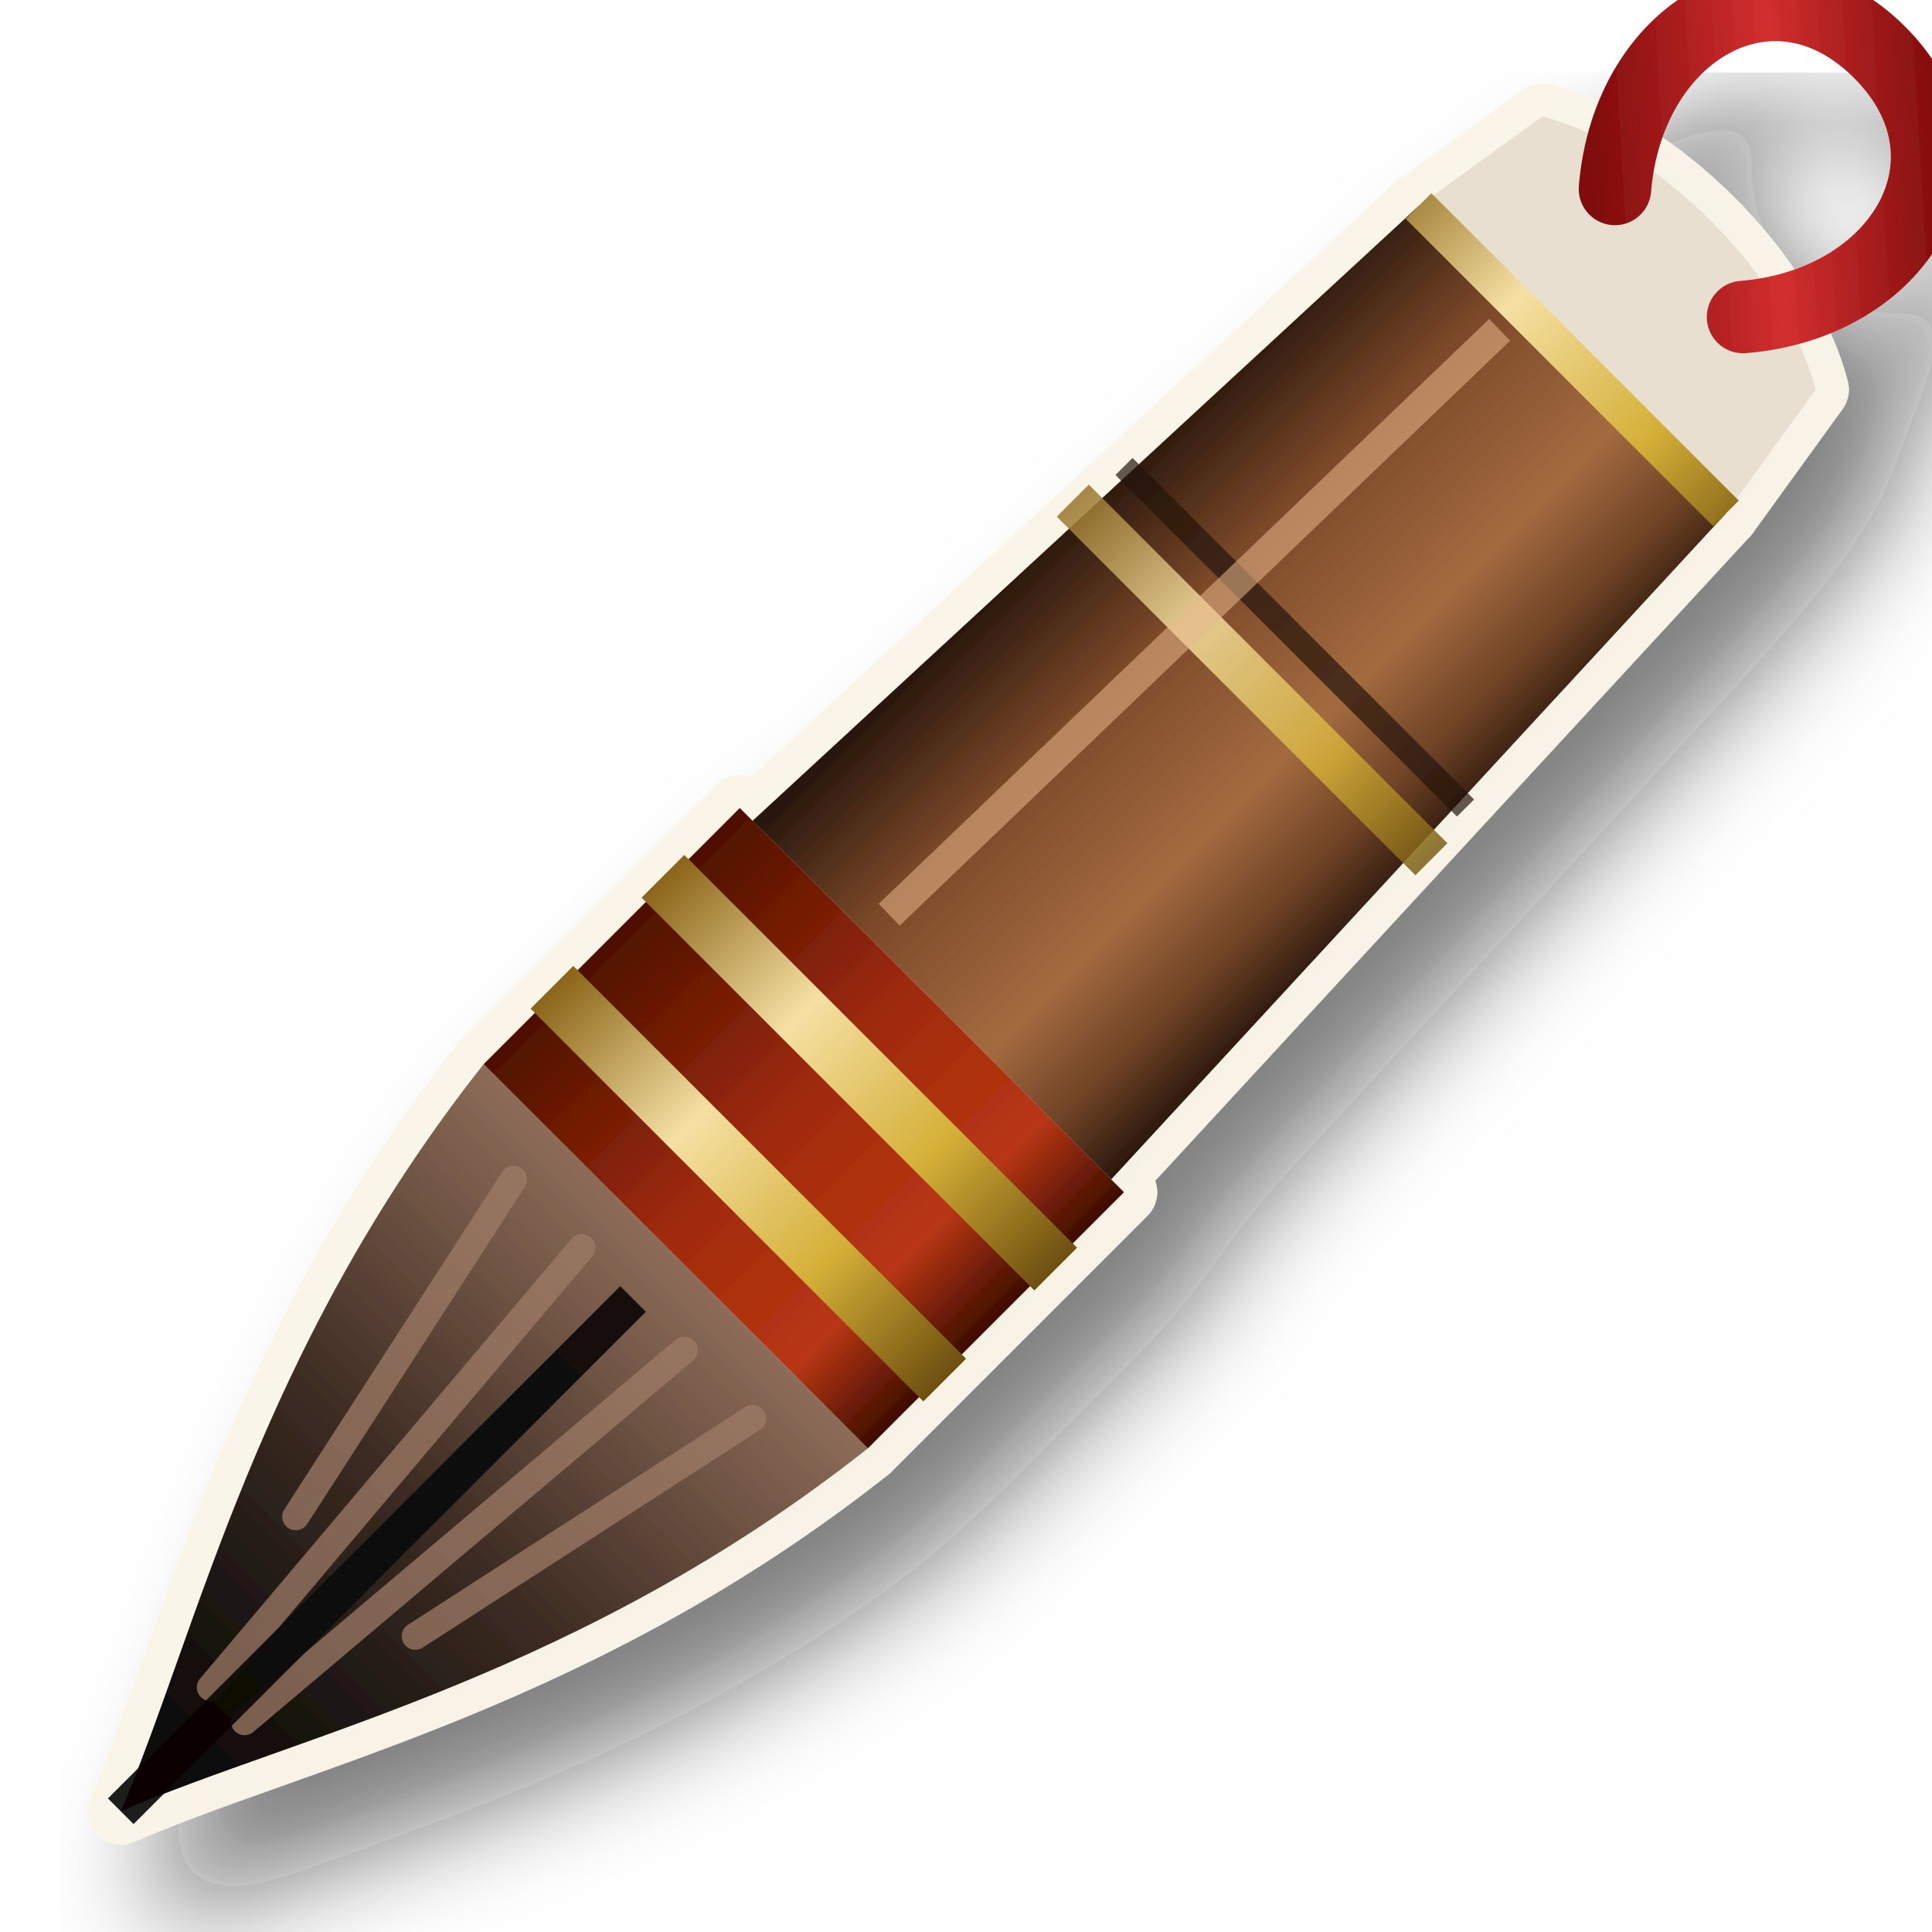
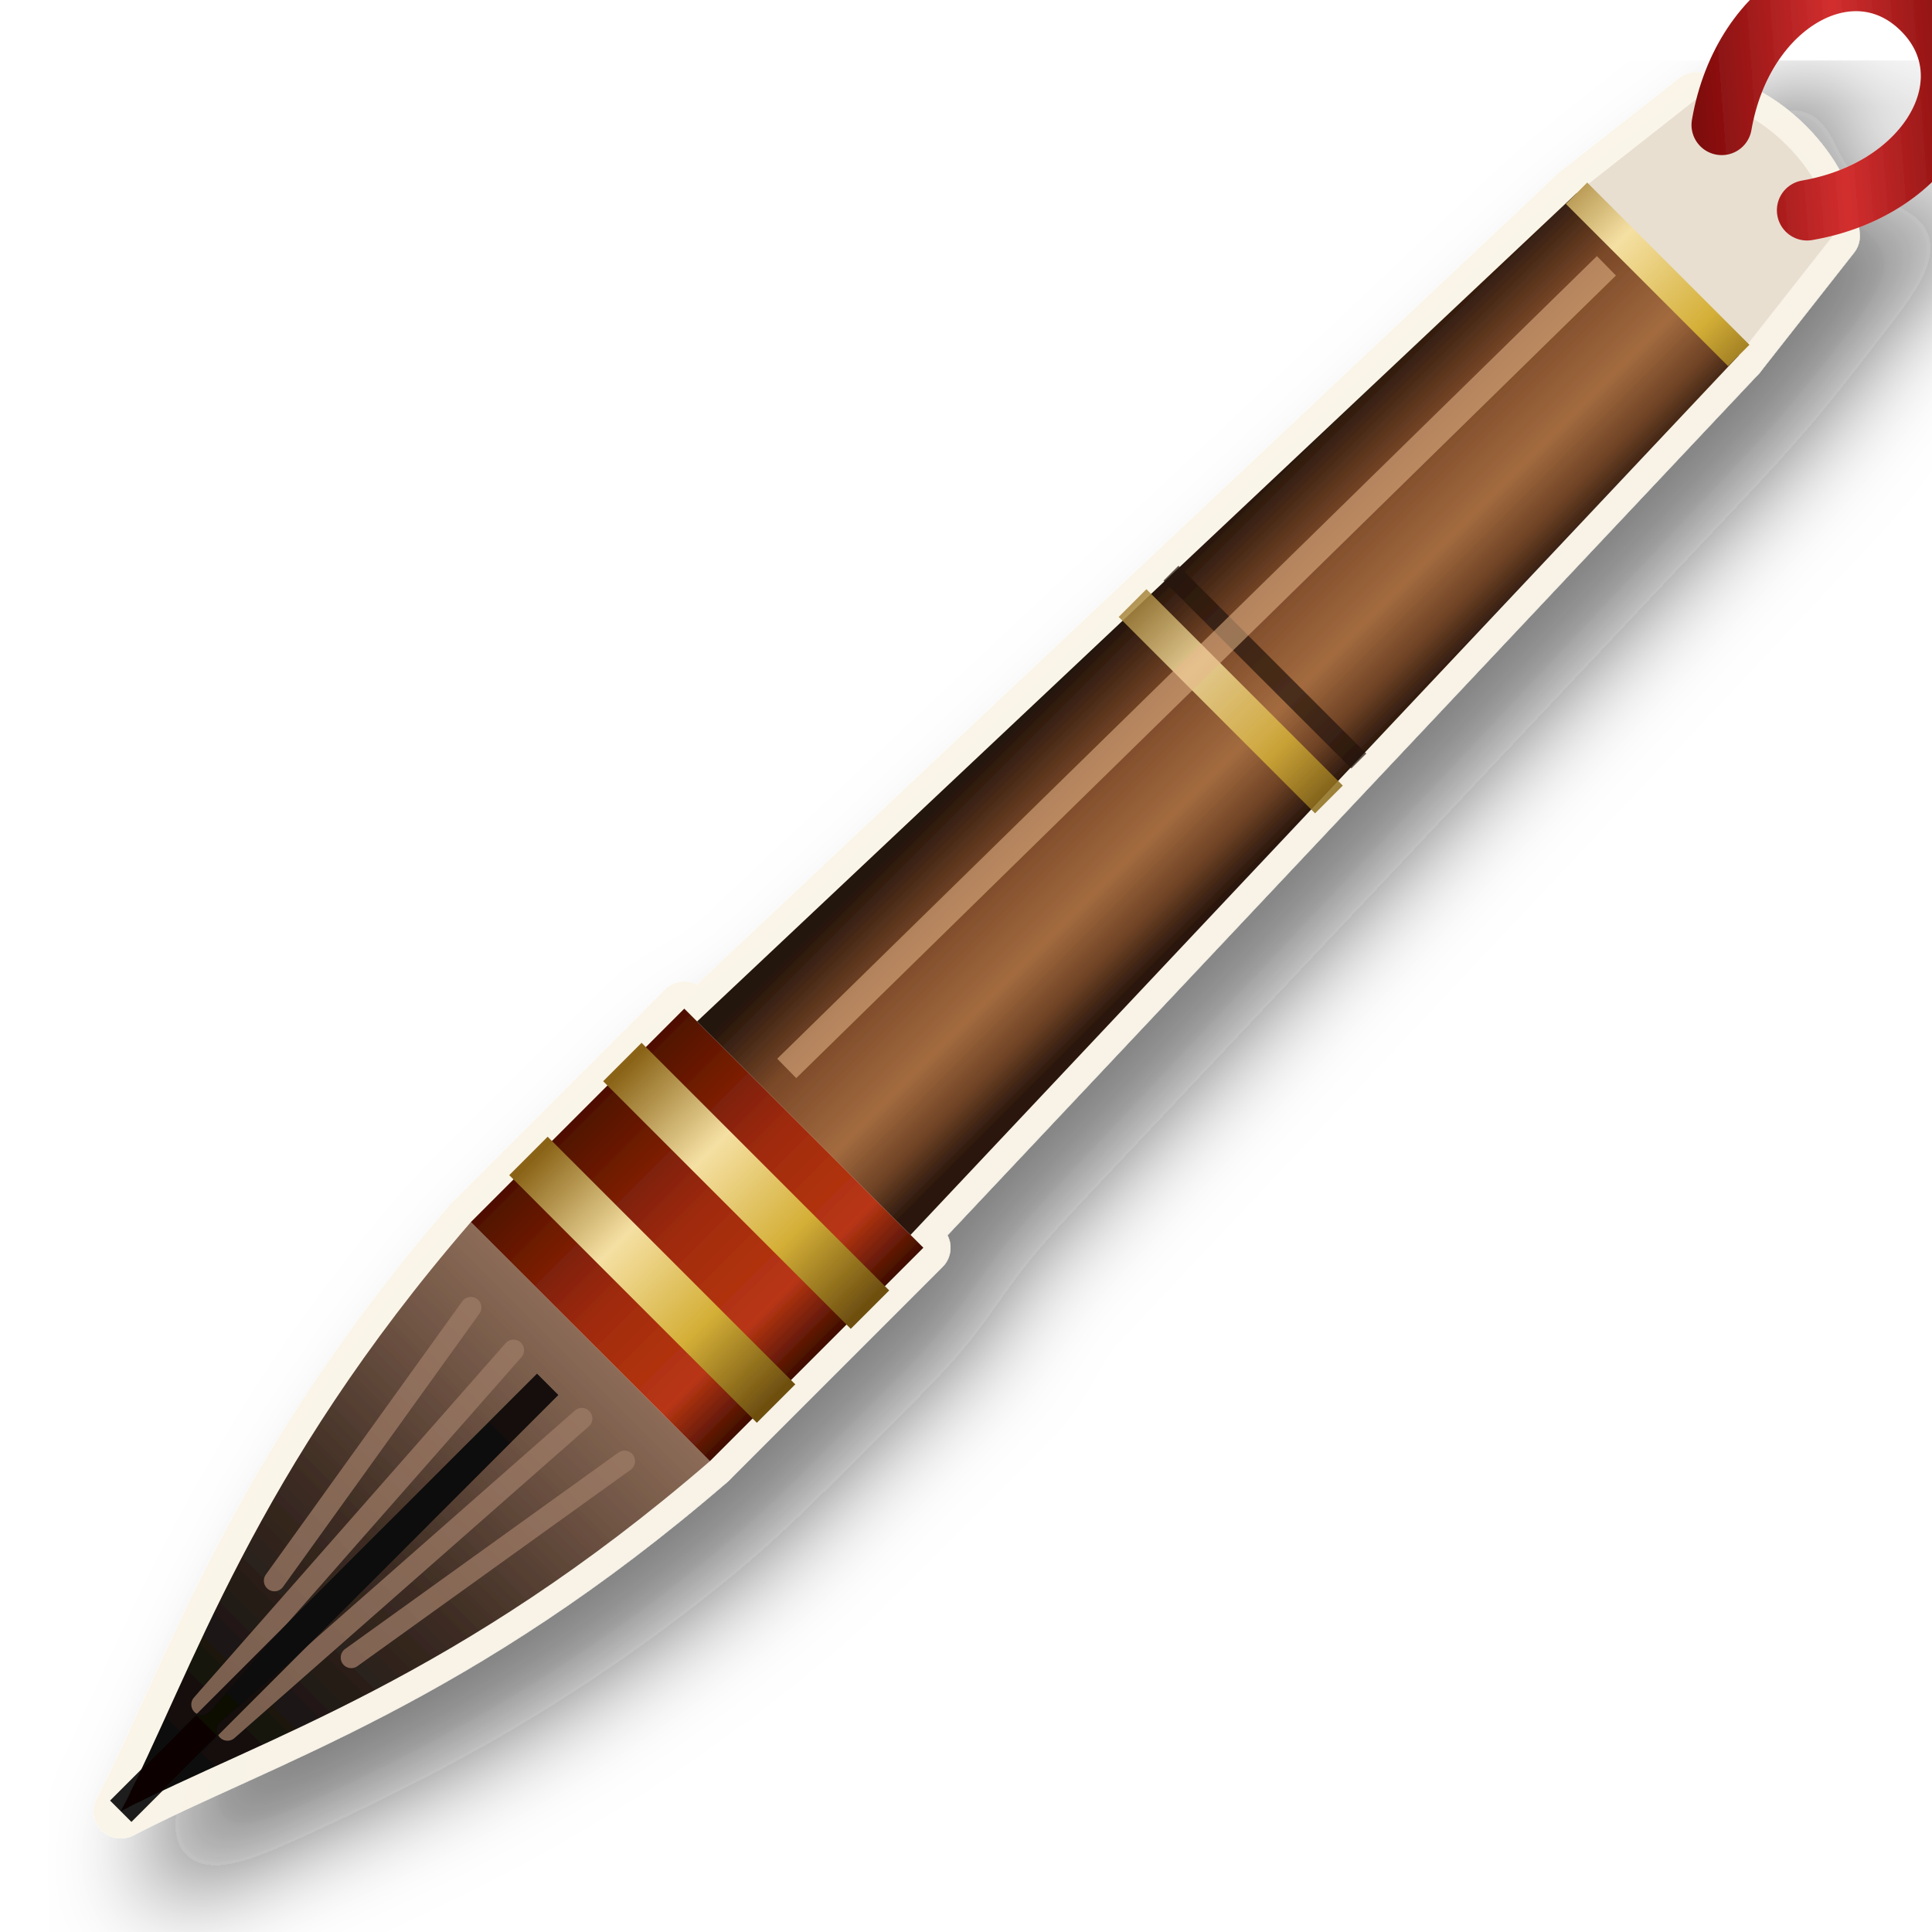
<svg xmlns="http://www.w3.org/2000/svg" width="32" height="32" viewBox="0 0 32 32" fill="none">
  <defs>
    <filter id="brush-shadow" x="-30%" y="-30%" width="160%" height="160%" filterUnits="userSpaceOnUse">
-       <feDropShadow dx="1" dy="1.2" stdDeviation="0.9" flood-color="#0f0d0c" flood-opacity="0.55" />
+       <feDropShadow dx="0.8" dy="1.0" stdDeviation="0.8" flood-color="#0f0d0c" flood-opacity="0.55" />
    </filter>
-     <linearGradient id="bristle-gradient" x1="0" y1="0" x2="0" y2="-13" gradientUnits="userSpaceOnUse">
+     <linearGradient id="bristle-gradient" x1="0" y1="0" x2="0" y2="-11" gradientUnits="userSpaceOnUse">
      <stop offset="0%" stop-color="#080605" />
      <stop offset="25%" stop-color="#181310" />
      <stop offset="55%" stop-color="#3d2c23" />
      <stop offset="82%" stop-color="#6e5343" />
      <stop offset="100%" stop-color="#8c6c58" />
    </linearGradient>
-     <linearGradient id="gold-gradient" x1="-4.6" y1="0" x2="4.6" y2="0" gradientUnits="userSpaceOnUse">
+     <linearGradient id="gold-gradient" x1="-2.8" y1="0" x2="2.8" y2="0" gradientUnits="userSpaceOnUse">
      <stop offset="0%" stop-color="#8a6418" />
      <stop offset="35%" stop-color="#f5e0a3" />
      <stop offset="70%" stop-color="#d4af37" />
      <stop offset="100%" stop-color="#6e4f10" />
    </linearGradient>
-     <linearGradient id="vermilion-gradient" x1="-4.5" y1="0" x2="4.5" y2="0" gradientUnits="userSpaceOnUse">
+     <linearGradient id="vermilion-gradient" x1="-2.8" y1="0" x2="2.8" y2="0" gradientUnits="userSpaceOnUse">
      <stop offset="0%" stop-color="#4d1000" />
      <stop offset="45%" stop-color="#9e2a0b" />
      <stop offset="80%" stop-color="#b83614" />
      <stop offset="100%" stop-color="#3e0d00" />
    </linearGradient>
-     <linearGradient id="bamboo-gradient" x1="-4.2" y1="0" x2="4.2" y2="0" gradientUnits="userSpaceOnUse">
+     <linearGradient id="bamboo-gradient" x1="-2.2" y1="0" x2="2.2" y2="0" gradientUnits="userSpaceOnUse">
      <stop offset="0%" stop-color="#24140b" />
      <stop offset="30%" stop-color="#7a4828" />
      <stop offset="65%" stop-color="#a36b3f" />
      <stop offset="85%" stop-color="#6e4225" />
      <stop offset="100%" stop-color="#2a170d" />
    </linearGradient>
-     <linearGradient id="tassel-gradient" x1="-2" y1="-36.5" x2="2" y2="-41" gradientUnits="userSpaceOnUse">
+     <linearGradient id="tassel-gradient" x1="-1.5" y1="-38.5" x2="1.5" y2="-42" gradientUnits="userSpaceOnUse">
      <stop offset="0%" stop-color="#800c0c" />
      <stop offset="50%" stop-color="#d32f2f" />
      <stop offset="100%" stop-color="#7a0a0a" />
    </linearGradient>
  </defs>
  <g filter="url(#brush-shadow)">
    <g transform="translate(2, 30) rotate(45)">
-       <g stroke="#faf5e8" stroke-width="1.1" stroke-linejoin="round" stroke-linecap="round" fill="none" opacity="0.95">
-         <path d="M 0 0 C -1.2 -3, -3.8 -7, -4.5 -13 L 4.5 -13 C 3.8 -7, 1.2 -3, 0 0 Z" />
-         <path d="M -4.5 -13 L -4.5 -19 L 4.5 -19 L 4.5 -13 Z" />
-         <path d="M -4.2 -19 L -3.6 -34 L 3.6 -34 L 4.2 -19 Z" />
-         <path d="M -3.6 -34 L -3.2 -36.5 C -1.5 -37.5, 1.5 -37.5, 3.2 -36.5 L 3.6 -34 Z" />
-         <path d="M -1.5 -36.5 C -3.2 -38.5, -2.5 -41.2, 0 -41.2 C 2.5 -41.2, 3.2 -38.5, 1.5 -36.5" />
+       <g stroke="#faf5e8" stroke-width="0.9" stroke-linejoin="round" stroke-linecap="round" fill="none" opacity="0.95">
+         <path d="M 0 0 C -0.8 -2.5, -2.4 -5.5, -2.8 -11 L 2.8 -11 C 2.4 -5.5, 0.8 -2.5, 0 0 Z" />
+         <path d="M -2.8 -11 L -2.8 -16 L 2.8 -16 L 2.8 -11 Z" />
+         <path d="M -2.5 -16 L -1.9 -36 L 1.9 -36 L 2.5 -16 Z" />
+         <path d="M -1.9 -36 L -1.6 -38.5 C -0.8 -39.2, 0.8 -39.2, 1.6 -38.5 L 1.9 -36 Z" />
+         <path d="M -1.0 -38.5 C -2.2 -40.2, -1.6 -42.2, 0 -42.2 C 1.6 -42.2, 2.2 -40.2, 1.0 -38.5" />
      </g>
-       <path d="M 0 0 C -1.2 -3, -3.8 -7, -4.5 -13 L 4.5 -13 C 3.8 -7, 1.2 -3, 0 0 Z" fill="url(#bristle-gradient)" />
-       <g stroke="#9e7b66" stroke-width="0.45" opacity="0.75" stroke-linecap="round">
-         <path d="M -1.2 -12 L -0.4 -2.5" />
-         <path d="M 1.2 -12 L 0.4 -2.5" />
-         <path d="M -2.8 -12 L -1.4 -5.5" />
-         <path d="M 2.8 -12 L 1.4 -5.5" />
+       <path d="M 0 0 C -0.8 -2.5, -2.4 -5.5, -2.8 -11 L 2.8 -11 C 2.4 -5.5, 0.8 -2.5, 0 0 Z" fill="url(#bristle-gradient)" />
+       <g stroke="#9e7b66" stroke-width="0.35" opacity="0.75" stroke-linecap="round">
+         <path d="M -0.8 -10 L -0.3 -2.2" />
+         <path d="M 0.8 -10 L 0.3 -2.2" />
+         <path d="M -1.8 -10 L -0.9 -4.5" />
+         <path d="M 1.8 -10 L 0.9 -4.5" />
      </g>
-       <path d="M 0 0 L 0 -12" stroke="#080605" stroke-width="0.6" opacity="0.9" />
-       <path d="M -4.5 -13 L -4.5 -19 L 4.5 -19 L 4.5 -13 Z" fill="url(#vermilion-gradient)" />
-       <path d="M -4.6 -14.2 L -4.6 -15.2 L 4.6 -15.2 L 4.6 -14.2 Z" fill="url(#gold-gradient)" />
-       <path d="M -4.6 -16.8 L -4.6 -17.8 L 4.6 -17.8 L 4.6 -16.8 Z" fill="url(#gold-gradient)" />
-       <path d="M -4.2 -19 L -3.6 -34 L 3.6 -34 L 4.2 -19 Z" fill="url(#bamboo-gradient)" />
-       <path d="M -4.2 -26.5 L 4.2 -26.5" stroke="url(#gold-gradient)" stroke-width="0.75" opacity="0.85" />
-       <path d="M -4.0 -27.5 L 4.0 -27.5" stroke="#24140b" stroke-width="0.4" opacity="0.7" />
-       <path d="M -1.5 -19.5 L -1.2 -33.5" stroke="#e8b88a" stroke-width="0.5" opacity="0.55" />
-       <path d="M -3.6 -34 L -3.2 -36.5 C -1.5 -37.5, 1.5 -37.5, 3.2 -36.5 L 3.6 -34 Z" fill="#e8dfd1" />
-       <path d="M -3.6 -34 L 3.6 -34" stroke="url(#gold-gradient)" stroke-width="0.6" />
-       <path d="M -1.5 -36.5 C -3.2 -38.5, -2.5 -41.2, 0 -41.2 C 2.5 -41.2, 3.2 -38.5, 1.5 -36.5" fill="none" stroke="url(#tassel-gradient)" stroke-width="1.2" stroke-linecap="round" />
+       <path d="M 0 0 L 0 -10" stroke="#080605" stroke-width="0.5" opacity="0.9" />
+       <path d="M -2.8 -11 L -2.8 -16 L 2.8 -16 L 2.8 -11 Z" fill="url(#vermilion-gradient)" />
+       <path d="M -2.9 -12.0 L -2.9 -12.9 L 2.9 -12.9 L 2.9 -12.0 Z" fill="url(#gold-gradient)" />
+       <path d="M -2.9 -14.2 L -2.9 -15.1 L 2.9 -15.1 L 2.9 -14.2 Z" fill="url(#gold-gradient)" />
+       <path d="M -2.5 -16 L -1.9 -36 L 1.9 -36 L 2.5 -16 Z" fill="url(#bamboo-gradient)" />
+       <path d="M -2.3 -26 L 2.3 -26" stroke="url(#gold-gradient)" stroke-width="0.65" opacity="0.85" />
+       <path d="M -2.2 -26.8 L 2.2 -26.8" stroke="#24140b" stroke-width="0.35" opacity="0.7" />
+       <path d="M -0.9 -16.5 L -0.7 -35.5" stroke="#e8b88a" stroke-width="0.45" opacity="0.55" />
+       <path d="M -1.9 -36 L -1.6 -38.5 C -0.8 -39.2, 0.8 -39.2, 1.6 -38.5 L 1.9 -36 Z" fill="#e8dfd1" />
+       <path d="M -1.9 -36 L 1.9 -36" stroke="url(#gold-gradient)" stroke-width="0.5" />
+       <path d="M -1.0 -38.5 C -2.2 -40.2, -1.6 -42.2, 0 -42.2 C 1.6 -42.2, 2.2 -40.2, 1.0 -38.5" fill="none" stroke="url(#tassel-gradient)" stroke-width="1.0" stroke-linecap="round" />
    </g>
  </g>
</svg>
